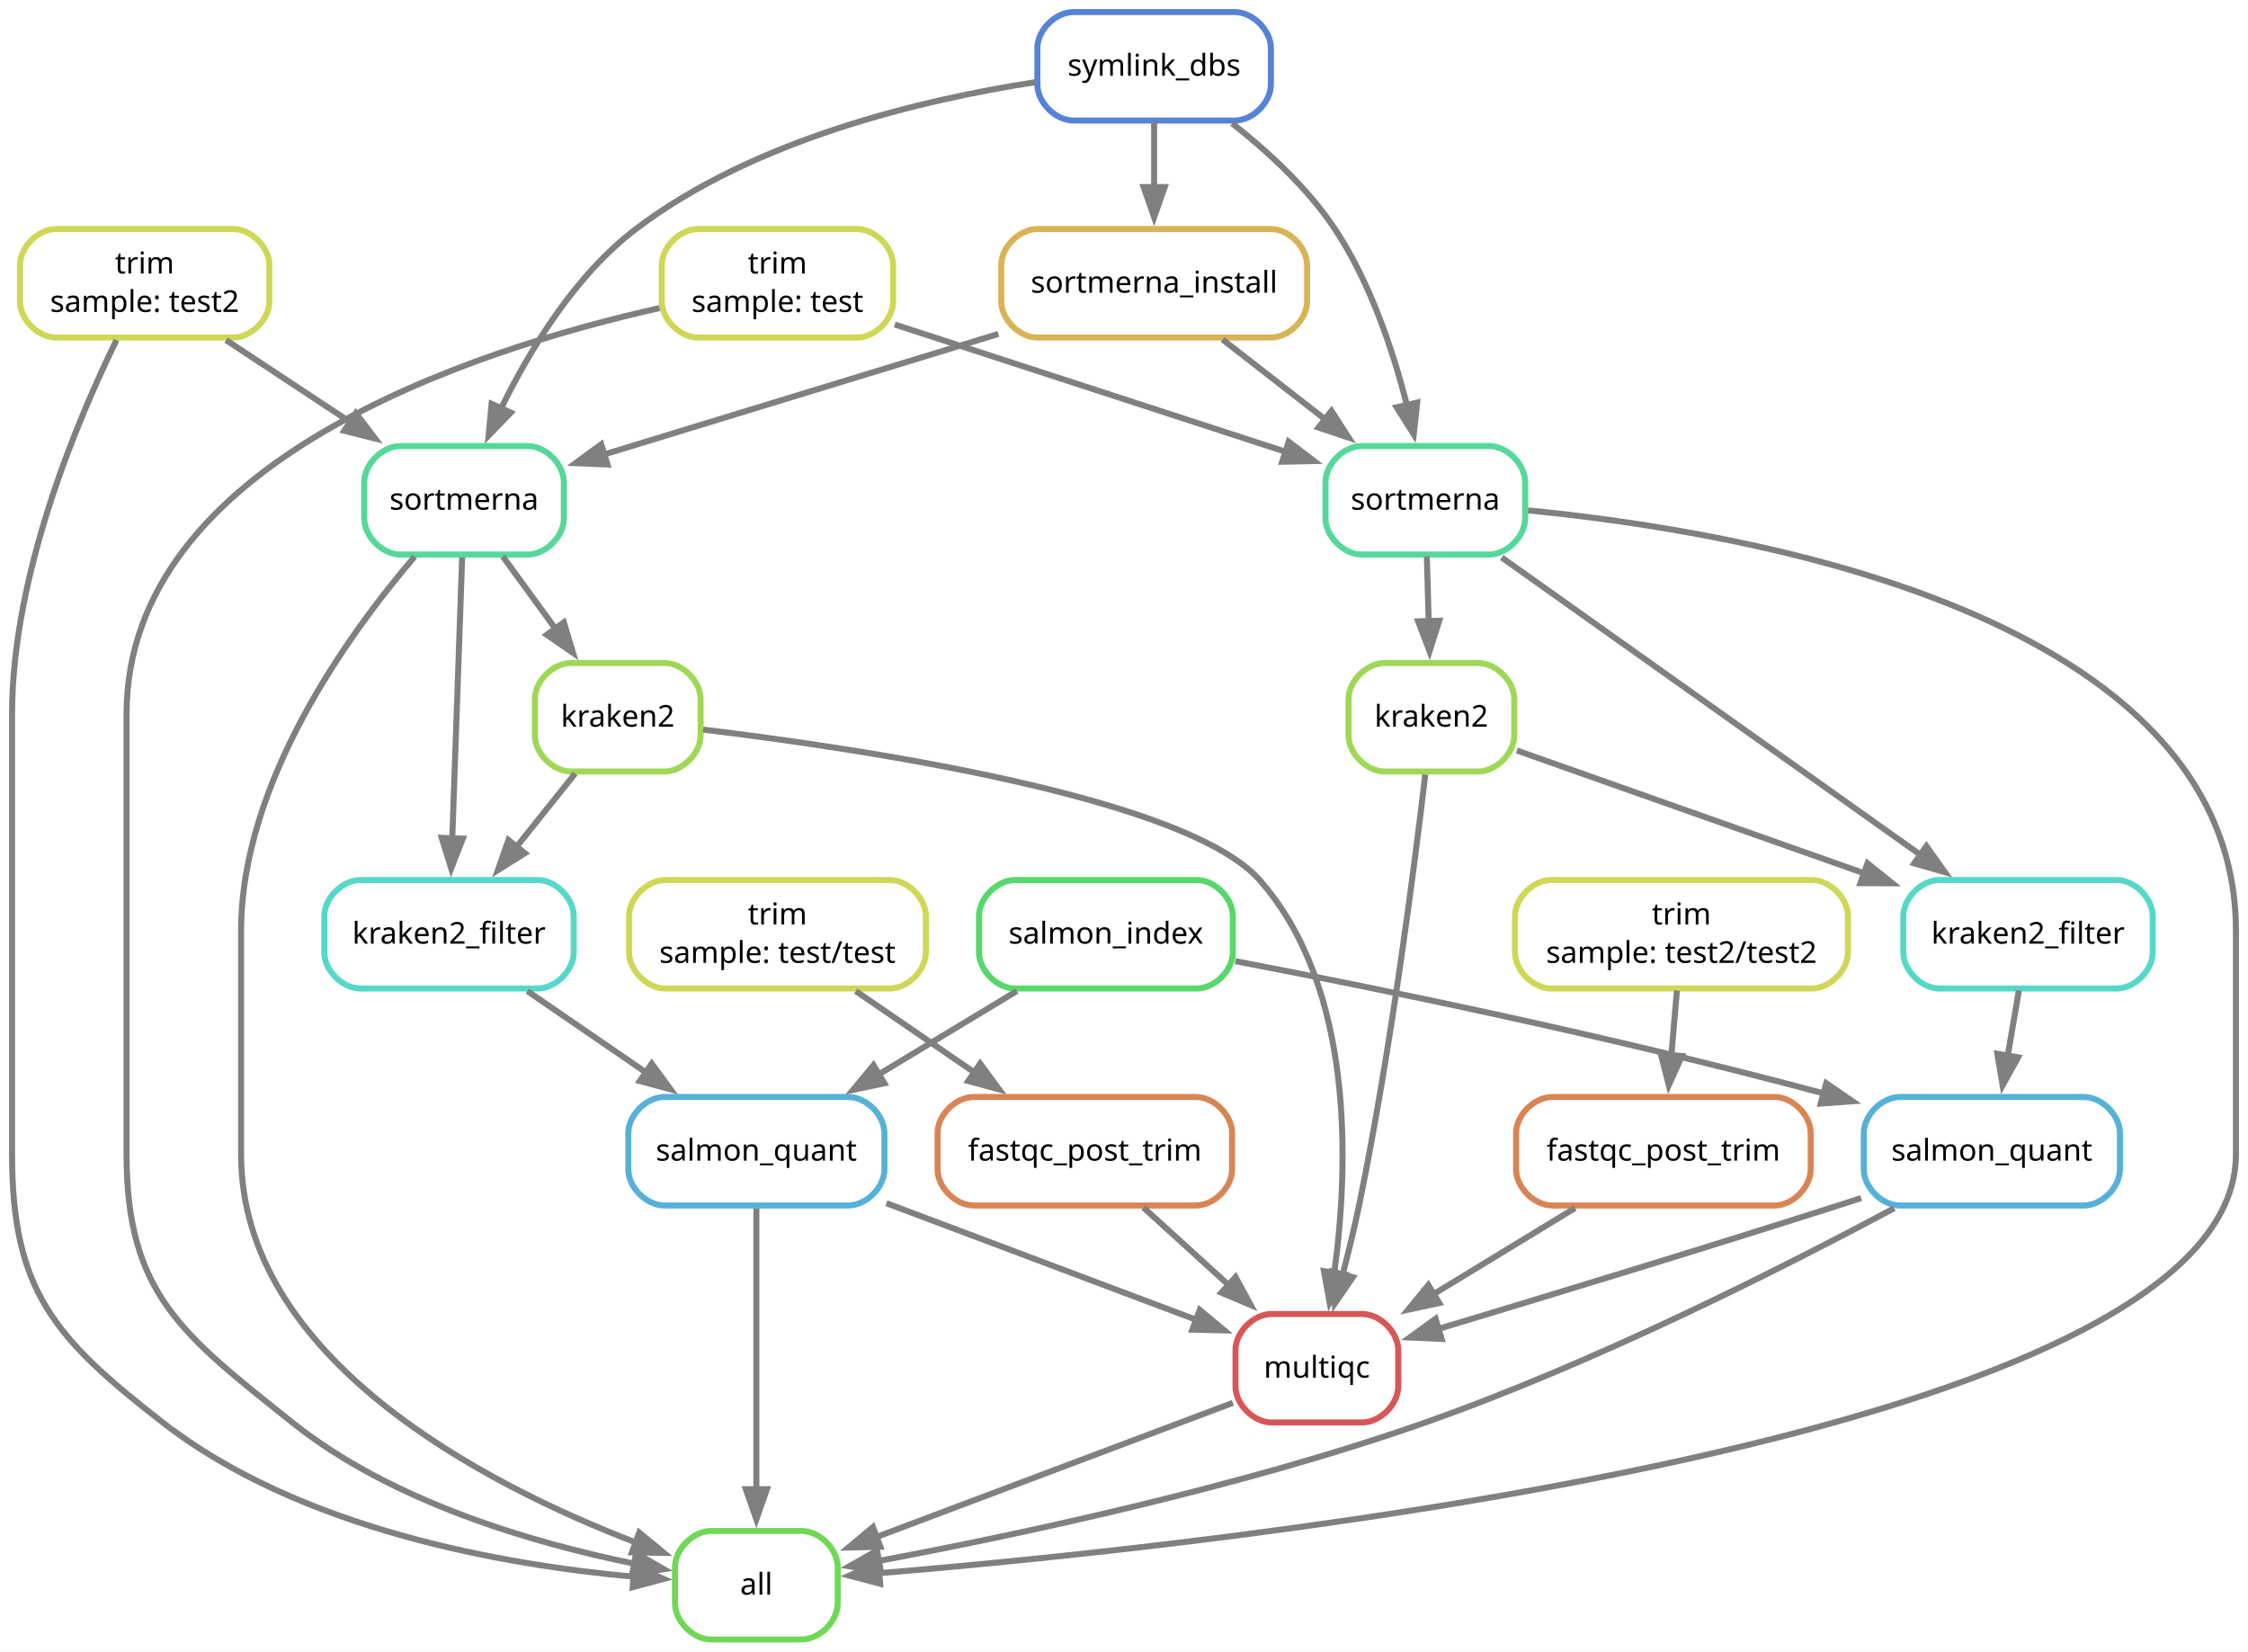
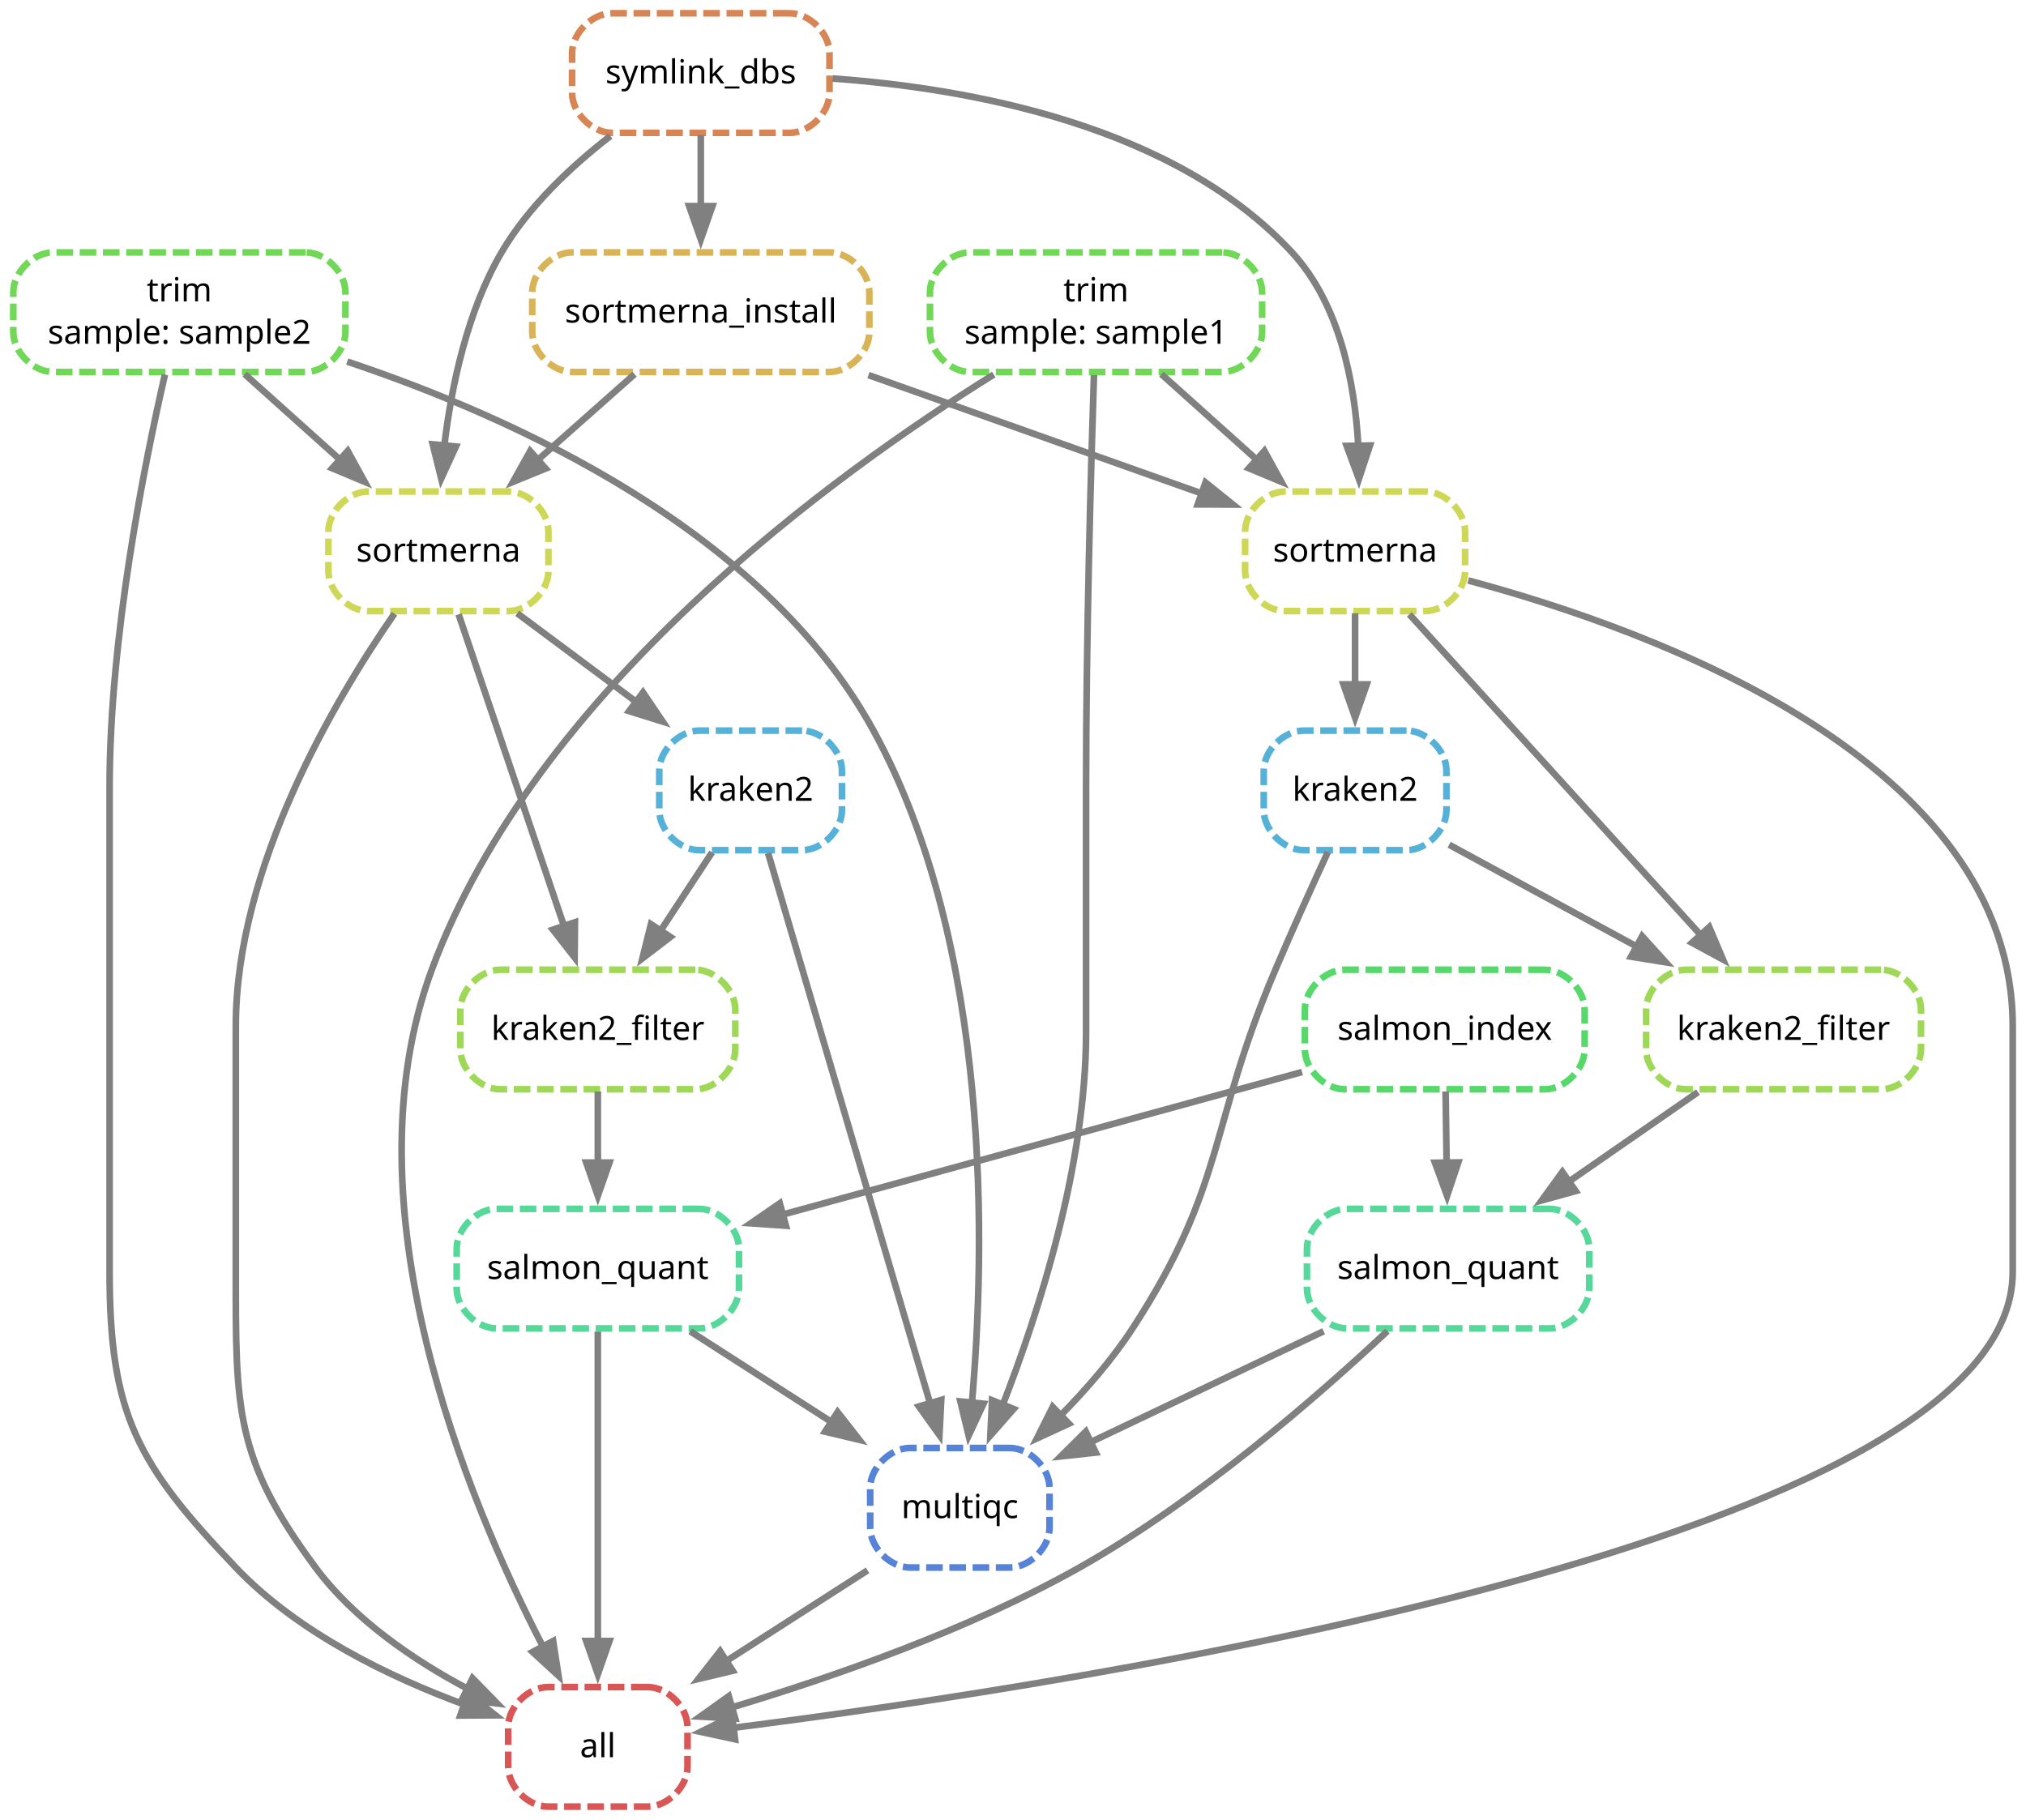
- <svg xmlns="http://www.w3.org/2000/svg" width="746pt" height="548pt" viewBox="0.00 0.00 746.00 548.00">
+ <svg xmlns="http://www.w3.org/2000/svg" width="610pt" height="548pt" viewBox="0.00 0.00 610.00 548.00">
  <g id="graph0" class="graph" transform="scale(1 1) rotate(0) translate(4 544)">
-     <polygon fill="white" stroke="none" points="-4,4 -4,-544 742,-544 742,4 -4,4" />
+     <polygon fill="white" stroke="none" points="-4,4 -4,-544 606,-544 606,4 -4,4" />
    <g id="node1" class="node">
-       <path fill="none" stroke="#70d856" stroke-width="2" d="M262,-36C262,-36 232,-36 232,-36 226,-36 220,-30 220,-24 220,-24 220,-12 220,-12 220,-6 226,0 232,0 232,0 262,0 262,0 268,0 274,-6 274,-12 274,-12 274,-24 274,-24 274,-30 268,-36 262,-36" />
-       <text text-anchor="middle" x="247" y="-14.88" font-family="sans" font-size="10.00">all</text>
+       <path fill="none" stroke="#d85656" stroke-width="2" stroke-dasharray="5,2" d="M191,-36C191,-36 161,-36 161,-36 155,-36 149,-30 149,-24 149,-24 149,-12 149,-12 149,-6 155,0 161,0 161,0 191,0 191,0 197,0 203,-6 203,-12 203,-12 203,-24 203,-24 203,-30 197,-36 191,-36" />
+       <text text-anchor="middle" x="176" y="-14.88" font-family="sans" font-size="10.00">all</text>
    </g>
    <g id="node2" class="node">
-       <path fill="none" stroke="#ced856" stroke-width="2" d="M73.38,-468C73.38,-468 14.62,-468 14.62,-468 8.62,-468 2.62,-462 2.62,-456 2.62,-456 2.62,-444 2.62,-444 2.62,-438 8.62,-432 14.63,-432 14.63,-432 73.38,-432 73.38,-432 79.38,-432 85.38,-438 85.38,-444 85.38,-444 85.38,-456 85.38,-456 85.38,-462 79.38,-468 73.38,-468" />
-       <text text-anchor="middle" x="44" y="-453.25" font-family="sans" font-size="10.00">trim</text>
-       <text text-anchor="middle" x="44" y="-440.5" font-family="sans" font-size="10.00">sample: test2</text>
+       <path fill="none" stroke="#70d856" stroke-width="2" stroke-dasharray="5,2" d="M364,-468C364,-468 288,-468 288,-468 282,-468 276,-462 276,-456 276,-456 276,-444 276,-444 276,-438 282,-432 288,-432 288,-432 364,-432 364,-432 370,-432 376,-438 376,-444 376,-444 376,-456 376,-456 376,-462 370,-468 364,-468" />
+       <text text-anchor="middle" x="326" y="-453.25" font-family="sans" font-size="10.00">trim</text>
+       <text text-anchor="middle" x="326" y="-440.5" font-family="sans" font-size="10.00">sample: sample1</text>
    </g>
    <g id="edge1" class="edge">
-       <path fill="none" stroke="grey" stroke-width="2" d="M34.67,-431.17C21.75,-404.79 0,-353.46 0,-307 0,-307 0,-307 0,-161 0,-115.63 14.18,-99.85 50,-72 95.77,-36.42 163.54,-24.67 206.47,-20.82" />
-       <polygon fill="grey" stroke="grey" stroke-width="2" points="206.49,-24.33 216.19,-20.08 205.96,-17.35 206.49,-24.33" />
+       <path fill="none" stroke="grey" stroke-width="2" d="M295.21,-431.22C247.31,-401.43 157.2,-336.34 126,-252 99.82,-181.24 136.31,-93.06 159.47,-48.19" />
+       <polygon fill="grey" stroke="grey" stroke-width="2" points="162.54,-49.87 164.16,-39.4 156.36,-46.57 162.54,-49.87" />
    </g>
    <g id="node4" class="node">
-       <path fill="none" stroke="#56d89a" stroke-width="2" d="M171.12,-396C171.12,-396 128.88,-396 128.88,-396 122.88,-396 116.88,-390 116.88,-384 116.88,-384 116.88,-372 116.88,-372 116.88,-366 122.88,-360 128.88,-360 128.88,-360 171.12,-360 171.12,-360 177.12,-360 183.12,-366 183.12,-372 183.12,-372 183.12,-384 183.12,-384 183.12,-390 177.12,-396 171.12,-396" />
-       <text text-anchor="middle" x="150" y="-374.88" font-family="sans" font-size="10.00">sortmerna</text>
+       <path fill="none" stroke="#ced856" stroke-width="2" stroke-dasharray="5,2" d="M425.12,-396C425.12,-396 382.88,-396 382.88,-396 376.88,-396 370.88,-390 370.88,-384 370.88,-384 370.88,-372 370.88,-372 370.88,-366 376.88,-360 382.88,-360 382.88,-360 425.12,-360 425.12,-360 431.12,-360 437.12,-366 437.12,-372 437.12,-372 437.12,-384 437.12,-384 437.12,-390 431.12,-396 425.12,-396" />
+       <text text-anchor="middle" x="404" y="-374.88" font-family="sans" font-size="10.00">sortmerna</text>
    </g>
    <g id="edge8" class="edge">
-       <path fill="none" stroke="grey" stroke-width="2" d="M71.02,-431.15C83.61,-422.84 98.79,-412.82 112.46,-403.79" />
-       <polygon fill="grey" stroke="grey" stroke-width="2" points="114.08,-406.91 120.5,-398.48 110.23,-401.07 114.08,-406.91" />
+       <path fill="none" stroke="grey" stroke-width="2" d="M345.68,-431.34C354.39,-423.52 364.82,-414.16 374.43,-405.53" />
+       <polygon fill="grey" stroke="grey" stroke-width="2" points="376.69,-408.21 381.8,-398.92 372.02,-403 376.69,-408.21" />
+     </g>
+     <g id="node8" class="node">
+       <path fill="none" stroke="#5682d8" stroke-width="2" stroke-dasharray="5,2" d="M300,-108C300,-108 270,-108 270,-108 264,-108 258,-102 258,-96 258,-96 258,-84 258,-84 258,-78 264,-72 270,-72 270,-72 300,-72 300,-72 306,-72 312,-78 312,-84 312,-84 312,-96 312,-96 312,-102 306,-108 300,-108" />
+       <text text-anchor="middle" x="285" y="-86.88" font-family="sans" font-size="10.00">multiqc</text>
+     </g>
+     <g id="edge17" class="edge">
+       <path fill="none" stroke="grey" stroke-width="2" d="M325.38,-431.07C324.5,-404.14 323,-351.63 323,-307 323,-307 323,-307 323,-233 323,-193.16 308.87,-149.11 297.85,-120.8" />
+       <polygon fill="grey" stroke="grey" stroke-width="2" points="301.19,-119.73 294.19,-111.77 294.7,-122.36 301.19,-119.73" />
    </g>
    <g id="node3" class="node">
-       <path fill="none" stroke="#ced856" stroke-width="2" d="M280.38,-468C280.38,-468 227.62,-468 227.62,-468 221.62,-468 215.62,-462 215.62,-456 215.62,-456 215.62,-444 215.62,-444 215.62,-438 221.62,-432 227.62,-432 227.62,-432 280.38,-432 280.38,-432 286.38,-432 292.38,-438 292.38,-444 292.38,-444 292.38,-456 292.38,-456 292.38,-462 286.38,-468 280.38,-468" />
-       <text text-anchor="middle" x="254" y="-453.25" font-family="sans" font-size="10.00">trim</text>
-       <text text-anchor="middle" x="254" y="-440.5" font-family="sans" font-size="10.00">sample: test</text>
+       <path fill="none" stroke="#70d856" stroke-width="2" stroke-dasharray="5,2" d="M88,-468C88,-468 12,-468 12,-468 6,-468 0,-462 0,-456 0,-456 0,-444 0,-444 0,-438 6,-432 12,-432 12,-432 88,-432 88,-432 94,-432 100,-438 100,-444 100,-444 100,-456 100,-456 100,-462 94,-468 88,-468" />
+       <text text-anchor="middle" x="50" y="-453.25" font-family="sans" font-size="10.00">trim</text>
+       <text text-anchor="middle" x="50" y="-440.5" font-family="sans" font-size="10.00">sample: sample2</text>
    </g>
    <g id="edge2" class="edge">
-       <path fill="none" stroke="grey" stroke-width="2" d="M214.88,-441.79C152.64,-427.81 38,-390.7 38,-307 38,-307 38,-307 38,-161 38,-114.5 56.68,-101.03 93,-72 126.15,-45.5 173.36,-31.86 206.75,-25.1" />
-       <polygon fill="grey" stroke="grey" stroke-width="2" points="207.09,-28.6 216.27,-23.32 205.8,-21.72 207.09,-28.6" />
+       <path fill="none" stroke="grey" stroke-width="2" d="M45.65,-431.19C39.5,-404.41 29,-352.11 29,-307 29,-307 29,-307 29,-161 29,-117.99 37.34,-103.15 67,-72 85.73,-52.33 113.29,-39.02 136.01,-30.66" />
+       <polygon fill="grey" stroke="grey" stroke-width="2" points="136.87,-34.06 145.18,-27.5 134.59,-27.44 136.87,-34.06" />
    </g>
    <g id="node7" class="node">
-       <path fill="none" stroke="#56d89a" stroke-width="2" d="M490.12,-396C490.12,-396 447.88,-396 447.88,-396 441.88,-396 435.88,-390 435.88,-384 435.88,-384 435.88,-372 435.88,-372 435.88,-366 441.88,-360 447.88,-360 447.88,-360 490.12,-360 490.12,-360 496.12,-360 502.12,-366 502.12,-372 502.12,-372 502.12,-384 502.12,-384 502.12,-390 496.12,-396 490.12,-396" />
-       <text text-anchor="middle" x="469" y="-374.88" font-family="sans" font-size="10.00">sortmerna</text>
+       <path fill="none" stroke="#ced856" stroke-width="2" stroke-dasharray="5,2" d="M149.12,-396C149.12,-396 106.88,-396 106.88,-396 100.88,-396 94.88,-390 94.88,-384 94.88,-384 94.88,-372 94.88,-372 94.88,-366 100.88,-360 106.88,-360 106.88,-360 149.12,-360 149.12,-360 155.12,-360 161.12,-366 161.12,-372 161.12,-372 161.12,-384 161.12,-384 161.12,-390 155.12,-396 149.12,-396" />
+       <text text-anchor="middle" x="128" y="-374.88" font-family="sans" font-size="10.00">sortmerna</text>
    </g>
    <g id="edge12" class="edge">
-       <path fill="none" stroke="grey" stroke-width="2" d="M292.93,-436.32C329.44,-424.44 384.04,-406.66 422.74,-394.06" />
-       <polygon fill="grey" stroke="grey" stroke-width="2" points="423.65,-397.44 432.08,-391.02 421.49,-390.79 423.65,-397.44" />
+       <path fill="none" stroke="grey" stroke-width="2" d="M69.68,-431.34C78.39,-423.52 88.82,-414.16 98.43,-405.53" />
+       <polygon fill="grey" stroke="grey" stroke-width="2" points="100.69,-408.21 105.8,-398.92 96.02,-403 100.69,-408.21" />
+     </g>
+     <g id="edge18" class="edge">
+       <path fill="none" stroke="grey" stroke-width="2" d="M100.54,-435.12C151.15,-418.18 226.11,-384.08 259,-324 294.68,-258.82 292.69,-168.12 288.62,-121.44" />
+       <polygon fill="grey" stroke="grey" stroke-width="2" points="292.12,-121.32 287.65,-111.72 285.16,-122.01 292.12,-121.32" />
    </g>
    <g id="edge3" class="edge">
-       <path fill="none" stroke="grey" stroke-width="2" d="M133.58,-359.27C111.78,-333.8 76,-284.48 76,-235 76,-235 76,-235 76,-161 76,-93.23 156.47,-51.62 207.01,-32.16" />
-       <polygon fill="grey" stroke="grey" stroke-width="2" points="208.13,-35.48 216.3,-28.74 205.71,-28.91 208.13,-35.48" />
+       <path fill="none" stroke="grey" stroke-width="2" d="M438.04,-369.22C494.65,-354.04 602,-314.74 602,-235 602,-235 602,-235 602,-161 602,-80.26 323.09,-37.21 216.63,-23.72" />
+       <polygon fill="grey" stroke="grey" stroke-width="2" points="217.31,-20.28 206.96,-22.52 216.45,-27.22 217.31,-20.28" />
    </g>
    <g id="node9" class="node">
-       <path fill="none" stroke="#9fd856" stroke-width="2" d="M216.5,-324C216.5,-324 185.5,-324 185.5,-324 179.5,-324 173.5,-318 173.5,-312 173.5,-312 173.5,-300 173.5,-300 173.5,-294 179.5,-288 185.5,-288 185.5,-288 216.5,-288 216.5,-288 222.5,-288 228.5,-294 228.5,-300 228.5,-300 228.5,-312 228.5,-312 228.5,-318 222.5,-324 216.5,-324" />
-       <text text-anchor="middle" x="201" y="-302.88" font-family="sans" font-size="10.00">kraken2</text>
+       <path fill="none" stroke="#56b1d8" stroke-width="2" stroke-dasharray="5,2" d="M419.5,-324C419.5,-324 388.5,-324 388.5,-324 382.5,-324 376.5,-318 376.5,-312 376.5,-312 376.5,-300 376.5,-300 376.5,-294 382.5,-288 388.5,-288 388.5,-288 419.5,-288 419.5,-288 425.5,-288 431.5,-294 431.5,-300 431.5,-300 431.5,-312 431.5,-312 431.5,-318 425.5,-324 419.5,-324" />
+       <text text-anchor="middle" x="404" y="-302.88" font-family="sans" font-size="10.00">kraken2</text>
    </g>
    <g id="edge21" class="edge">
-       <path fill="none" stroke="grey" stroke-width="2" d="M162.87,-359.34C168.2,-352.01 174.53,-343.34 180.47,-335.18" />
-       <polygon fill="grey" stroke="grey" stroke-width="2" points="183.11,-337.49 186.17,-327.35 177.46,-333.37 183.11,-337.49" />
+       <path fill="none" stroke="grey" stroke-width="2" d="M404,-359.34C404,-352.75 404,-345.08 404,-337.67" />
+       <polygon fill="grey" stroke="grey" stroke-width="2" points="407.5,-337.93 404,-327.93 400.5,-337.93 407.5,-337.93" />
    </g>
-     <g id="node16" class="node">
-       <path fill="none" stroke="#56d8c9" stroke-width="2" d="M174.38,-252C174.38,-252 115.62,-252 115.62,-252 109.62,-252 103.62,-246 103.62,-240 103.62,-240 103.62,-228 103.62,-228 103.62,-222 109.62,-216 115.62,-216 115.62,-216 174.38,-216 174.38,-216 180.38,-216 186.38,-222 186.38,-228 186.38,-228 186.38,-240 186.38,-240 186.38,-246 180.38,-252 174.38,-252" />
-       <text text-anchor="middle" x="145" y="-230.88" font-family="sans" font-size="10.00">kraken2_filter</text>
+     <g id="node12" class="node">
+       <path fill="none" stroke="#9fd856" stroke-width="2" stroke-dasharray="5,2" d="M562.38,-252C562.38,-252 503.62,-252 503.62,-252 497.62,-252 491.62,-246 491.62,-240 491.62,-240 491.62,-228 491.62,-228 491.62,-222 497.62,-216 503.62,-216 503.62,-216 562.38,-216 562.38,-216 568.38,-216 574.38,-222 574.38,-228 574.38,-228 574.38,-240 574.38,-240 574.38,-246 568.38,-252 562.38,-252" />
+       <text text-anchor="middle" x="533" y="-230.88" font-family="sans" font-size="10.00">kraken2_filter</text>
+     </g>
+     <g id="edge25" class="edge">
+       <path fill="none" stroke="grey" stroke-width="2" d="M420.34,-359.02C442.53,-334.58 482.41,-290.69 508.28,-262.21" />
+       <polygon fill="grey" stroke="grey" stroke-width="2" points="510.63,-264.83 514.76,-255.08 505.44,-260.13 510.63,-264.83" />
+     </g>
+     <g id="node5" class="node">
+       <path fill="none" stroke="#d88556" stroke-width="2" stroke-dasharray="5,2" d="M233.75,-540C233.75,-540 180.25,-540 180.25,-540 174.25,-540 168.25,-534 168.25,-528 168.25,-528 168.25,-516 168.25,-516 168.25,-510 174.25,-504 180.25,-504 180.25,-504 233.75,-504 233.75,-504 239.75,-504 245.75,-510 245.75,-516 245.75,-516 245.75,-528 245.75,-528 245.75,-534 239.75,-540 233.75,-540" />
+       <text text-anchor="middle" x="207" y="-518.88" font-family="sans" font-size="10.00">symlink_dbs</text>
+     </g>
+     <g id="edge9" class="edge">
+       <path fill="none" stroke="grey" stroke-width="2" d="M246.66,-520.36C287.31,-517.47 349.44,-506.48 385,-468 399.41,-452.41 403.93,-428.66 404.97,-409.62" />
+       <polygon fill="grey" stroke="grey" stroke-width="2" points="408.46,-409.85 405.14,-399.79 401.46,-409.73 408.46,-409.85" />
+     </g>
+     <g id="node6" class="node">
+       <path fill="none" stroke="#d8b456" stroke-width="2" stroke-dasharray="5,2" d="M245.75,-468C245.75,-468 168.25,-468 168.25,-468 162.25,-468 156.25,-462 156.25,-456 156.25,-456 156.25,-444 156.25,-444 156.25,-438 162.25,-432 168.25,-432 168.25,-432 245.75,-432 245.75,-432 251.75,-432 257.75,-438 257.75,-444 257.75,-444 257.75,-456 257.75,-456 257.75,-462 251.75,-468 245.75,-468" />
+       <text text-anchor="middle" x="207" y="-446.88" font-family="sans" font-size="10.00">sortmerna_install</text>
+     </g>
+     <g id="edge11" class="edge">
+       <path fill="none" stroke="grey" stroke-width="2" d="M207,-503.34C207,-496.75 207,-489.08 207,-481.67" />
+       <polygon fill="grey" stroke="grey" stroke-width="2" points="210.5,-481.93 207,-471.93 203.5,-481.93 210.5,-481.93" />
+     </g>
+     <g id="edge13" class="edge">
+       <path fill="none" stroke="grey" stroke-width="2" d="M179.78,-503.04C167.99,-493.9 155.06,-481.8 147,-468 136.65,-450.28 131.91,-427.63 129.75,-409.61" />
+       <polygon fill="grey" stroke="grey" stroke-width="2" points="133.26,-409.54 128.84,-399.91 126.29,-410.2 133.26,-409.54" />
+     </g>
+     <g id="edge10" class="edge">
+       <path fill="none" stroke="grey" stroke-width="2" d="M257.48,-431.06C288.54,-420.03 328.03,-405.99 358.19,-395.28" />
+       <polygon fill="grey" stroke="grey" stroke-width="2" points="358.97,-398.71 367.23,-392.07 356.63,-392.12 358.97,-398.71" />
+     </g>
+     <g id="edge14" class="edge">
+       <path fill="none" stroke="grey" stroke-width="2" d="M187.06,-431.34C178.24,-423.52 167.68,-414.16 157.95,-405.53" />
+       <polygon fill="grey" stroke="grey" stroke-width="2" points="160.27,-402.92 150.47,-398.91 155.63,-408.16 160.27,-402.92" />
+     </g>
+     <g id="edge4" class="edge">
+       <path fill="none" stroke="grey" stroke-width="2" d="M114.76,-359.22C96.82,-333.32 67,-283.03 67,-235 67,-235 67,-235 67,-161 67,-120.03 66.59,-104.9 91,-72 102.67,-56.27 120.53,-44.12 136.87,-35.44" />
+       <polygon fill="grey" stroke="grey" stroke-width="2" points="138.27,-38.66 145.68,-31.08 135.17,-32.38 138.27,-38.66" />
+     </g>
+     <g id="node10" class="node">
+       <path fill="none" stroke="#56b1d8" stroke-width="2" stroke-dasharray="5,2" d="M237.5,-324C237.5,-324 206.5,-324 206.5,-324 200.5,-324 194.5,-318 194.5,-312 194.5,-312 194.5,-300 194.5,-300 194.5,-294 200.5,-288 206.5,-288 206.5,-288 237.5,-288 237.5,-288 243.5,-288 249.5,-294 249.5,-300 249.5,-300 249.5,-312 249.5,-312 249.5,-318 243.5,-324 237.5,-324" />
+       <text text-anchor="middle" x="222" y="-302.88" font-family="sans" font-size="10.00">kraken2</text>
+     </g>
+     <g id="edge22" class="edge">
+       <path fill="none" stroke="grey" stroke-width="2" d="M151.72,-359.34C162.66,-351.19 175.84,-341.37 187.83,-332.45" />
+       <polygon fill="grey" stroke="grey" stroke-width="2" points="189.6,-335.49 195.53,-326.71 185.42,-329.88 189.6,-335.49" />
+     </g>
+     <g id="node15" class="node">
+       <path fill="none" stroke="#9fd856" stroke-width="2" stroke-dasharray="5,2" d="M205.38,-252C205.38,-252 146.62,-252 146.62,-252 140.62,-252 134.62,-246 134.62,-240 134.62,-240 134.62,-228 134.62,-228 134.62,-222 140.62,-216 146.62,-216 146.62,-216 205.38,-216 205.38,-216 211.38,-216 217.38,-222 217.38,-228 217.38,-228 217.38,-240 217.38,-240 217.38,-246 211.38,-252 205.38,-252" />
+       <text text-anchor="middle" x="176" y="-230.88" font-family="sans" font-size="10.00">kraken2_filter</text>
+     </g>
+     <g id="edge29" class="edge">
+       <path fill="none" stroke="grey" stroke-width="2" d="M134.08,-359.02C142.09,-335.33 156.28,-293.35 165.91,-264.86" />
+       <polygon fill="grey" stroke="grey" stroke-width="2" points="169.11,-266.3 169,-255.71 162.48,-264.06 169.11,-266.3" />
+     </g>
+     <g id="edge5" class="edge">
+       <path fill="none" stroke="grey" stroke-width="2" d="M257.21,-71.15C244.27,-62.84 228.66,-52.82 214.6,-43.79" />
+       <polygon fill="grey" stroke="grey" stroke-width="2" points="216.59,-40.91 206.28,-38.45 212.81,-46.8 216.59,-40.91" />
+     </g>
+     <g id="edge15" class="edge">
+       <path fill="none" stroke="grey" stroke-width="2" d="M395.79,-287.42C391.06,-277.15 385.06,-263.9 380,-252 359.78,-204.46 365.2,-187.29 337,-144 330.95,-134.71 323.09,-125.68 315.33,-117.78" />
+       <polygon fill="grey" stroke="grey" stroke-width="2" points="317.82,-115.32 308.2,-110.88 312.95,-120.35 317.82,-115.32" />
+     </g>
+     <g id="edge26" class="edge">
+       <path fill="none" stroke="grey" stroke-width="2" d="M432.31,-289.64C448.89,-280.64 470.19,-269.08 488.93,-258.91" />
+       <polygon fill="grey" stroke="grey" stroke-width="2" points="490.42,-262.09 497.54,-254.24 487.08,-255.93 490.42,-262.09" />
+     </g>
+     <g id="edge16" class="edge">
+       <path fill="none" stroke="grey" stroke-width="2" d="M227.26,-287.12C238.03,-250.54 262.69,-166.77 276.04,-121.45" />
+       <polygon fill="grey" stroke="grey" stroke-width="2" points="279.39,-122.46 278.85,-111.88 272.67,-120.49 279.39,-122.46" />
+     </g>
+     <g id="edge30" class="edge">
+       <path fill="none" stroke="grey" stroke-width="2" d="M210.39,-287.34C205.69,-280.18 200.13,-271.73 194.88,-263.73" />
+       <polygon fill="grey" stroke="grey" stroke-width="2" points="197.84,-261.87 189.43,-255.43 191.99,-265.71 197.84,-261.87" />
+     </g>
+     <g id="node11" class="node">
+       <path fill="none" stroke="#56d89a" stroke-width="2" stroke-dasharray="5,2" d="M462.5,-180C462.5,-180 401.5,-180 401.5,-180 395.5,-180 389.5,-174 389.5,-168 389.5,-168 389.5,-156 389.5,-156 389.5,-150 395.5,-144 401.5,-144 401.5,-144 462.5,-144 462.5,-144 468.5,-144 474.5,-150 474.5,-156 474.5,-156 474.5,-168 474.5,-168 474.5,-174 468.5,-180 462.5,-180" />
+       <text text-anchor="middle" x="432" y="-158.88" font-family="sans" font-size="10.00">salmon_quant</text>
+     </g>
+     <g id="edge6" class="edge">
+       <path fill="none" stroke="grey" stroke-width="2" d="M413.73,-143.2C392.79,-123.57 356.72,-92.13 321,-72 287.64,-53.2 246.36,-38.88 216.38,-29.89" />
+       <polygon fill="grey" stroke="grey" stroke-width="2" points="217.37,-26.53 206.79,-27.1 215.41,-33.25 217.37,-26.53" />
+     </g>
+     <g id="edge19" class="edge">
+       <path fill="none" stroke="grey" stroke-width="2" d="M394.53,-143.15C372.99,-132.9 345.98,-120.04 324.17,-109.65" />
+       <polygon fill="grey" stroke="grey" stroke-width="2" points="325.92,-106.61 315.39,-105.47 322.91,-112.93 325.92,-106.61" />
+     </g>
+     <g id="edge23" class="edge">
+       <path fill="none" stroke="grey" stroke-width="2" d="M507.25,-215.15C495.38,-206.93 481.08,-197.02 468.16,-188.06" />
+       <polygon fill="grey" stroke="grey" stroke-width="2" points="470.4,-185.36 460.19,-182.54 466.41,-191.11 470.4,-185.36" />
+     </g>
+     <g id="node13" class="node">
+       <path fill="none" stroke="#56d86b" stroke-width="2" stroke-dasharray="5,2" d="M461.12,-252C461.12,-252 400.88,-252 400.88,-252 394.88,-252 388.88,-246 388.88,-240 388.88,-240 388.88,-228 388.88,-228 388.88,-222 394.88,-216 400.88,-216 400.88,-216 461.12,-216 461.12,-216 467.12,-216 473.12,-222 473.12,-228 473.12,-228 473.12,-240 473.12,-240 473.12,-246 467.12,-252 461.12,-252" />
+       <text text-anchor="middle" x="431" y="-230.88" font-family="sans" font-size="10.00">salmon_index</text>
+     </g>
+     <g id="edge24" class="edge">
+       <path fill="none" stroke="grey" stroke-width="2" d="M431.25,-215.34C431.35,-208.75 431.46,-201.08 431.56,-193.67" />
+       <polygon fill="grey" stroke="grey" stroke-width="2" points="435.06,-193.98 431.7,-183.93 428.06,-193.88 435.06,-193.98" />
+     </g>
+     <g id="node14" class="node">
+       <path fill="none" stroke="#56d89a" stroke-width="2" stroke-dasharray="5,2" d="M206.5,-180C206.5,-180 145.5,-180 145.5,-180 139.5,-180 133.5,-174 133.5,-168 133.5,-168 133.5,-156 133.5,-156 133.5,-150 139.5,-144 145.5,-144 145.5,-144 206.5,-144 206.5,-144 212.5,-144 218.5,-150 218.5,-156 218.5,-156 218.5,-168 218.5,-168 218.5,-174 212.5,-180 206.5,-180" />
+       <text text-anchor="middle" x="176" y="-158.88" font-family="sans" font-size="10.00">salmon_quant</text>
+     </g>
+     <g id="edge28" class="edge">
+       <path fill="none" stroke="grey" stroke-width="2" d="M388.03,-221.2C344.99,-209.39 278.57,-191.16 231.56,-178.25" />
+       <polygon fill="grey" stroke="grey" stroke-width="2" points="232.63,-174.92 222.06,-175.65 230.78,-181.67 232.63,-174.92" />
+     </g>
+     <g id="edge7" class="edge">
+       <path fill="none" stroke="grey" stroke-width="2" d="M176,-143.02C176,-119.54 176,-78.11 176,-49.64" />
+       <polygon fill="grey" stroke="grey" stroke-width="2" points="179.5,-49.87 176,-39.87 172.5,-49.87 179.5,-49.87" />
+     </g>
+     <g id="edge20" class="edge">
+       <path fill="none" stroke="grey" stroke-width="2" d="M203.79,-143.15C216.73,-134.84 232.34,-124.82 246.4,-115.79" />
+       <polygon fill="grey" stroke="grey" stroke-width="2" points="248.19,-118.8 254.72,-110.45 244.41,-112.91 248.19,-118.8" />
    </g>
    <g id="edge27" class="edge">
-       <path fill="none" stroke="grey" stroke-width="2" d="M149.37,-359.02C148.54,-335.54 147.08,-294.11 146.08,-265.64" />
-       <polygon fill="grey" stroke="grey" stroke-width="2" points="149.58,-265.73 145.73,-255.86 142.59,-265.98 149.58,-265.73" />
-     </g>
-     <g id="node5" class="node">
-       <path fill="none" stroke="#5682d8" stroke-width="2" d="M405.75,-540C405.75,-540 352.25,-540 352.25,-540 346.25,-540 340.25,-534 340.25,-528 340.25,-528 340.25,-516 340.25,-516 340.25,-510 346.25,-504 352.25,-504 352.25,-504 405.75,-504 405.75,-504 411.75,-504 417.75,-510 417.75,-516 417.75,-516 417.75,-528 417.75,-528 417.75,-534 411.75,-540 405.75,-540" />
-       <text text-anchor="middle" x="379" y="-518.88" font-family="sans" font-size="10.00">symlink_dbs</text>
-     </g>
-     <g id="edge9" class="edge">
-       <path fill="none" stroke="grey" stroke-width="2" d="M339.6,-516.73C302.25,-510.98 246.18,-497.78 207,-468 186.77,-452.62 171.75,-427.84 162.22,-408.33" />
-       <polygon fill="grey" stroke="grey" stroke-width="2" points="165.5,-407.08 158.14,-399.46 159.14,-410 165.5,-407.08" />
-     </g>
-     <g id="node6" class="node">
-       <path fill="none" stroke="#d8b456" stroke-width="2" d="M417.75,-468C417.75,-468 340.25,-468 340.25,-468 334.25,-468 328.25,-462 328.25,-456 328.25,-456 328.25,-444 328.25,-444 328.25,-438 334.25,-432 340.25,-432 340.25,-432 417.75,-432 417.75,-432 423.75,-432 429.75,-438 429.75,-444 429.75,-444 429.75,-456 429.75,-456 429.75,-462 423.75,-468 417.75,-468" />
-       <text text-anchor="middle" x="379" y="-446.88" font-family="sans" font-size="10.00">sortmerna_install</text>
-     </g>
-     <g id="edge11" class="edge">
-       <path fill="none" stroke="grey" stroke-width="2" d="M379,-503.34C379,-496.75 379,-489.08 379,-481.67" />
-       <polygon fill="grey" stroke="grey" stroke-width="2" points="382.5,-481.93 379,-471.93 375.5,-481.93 382.5,-481.93" />
-     </g>
-     <g id="edge13" class="edge">
-       <path fill="none" stroke="grey" stroke-width="2" d="M404.9,-503.07C416.7,-493.78 430,-481.55 439,-468 450.77,-450.27 458.34,-427.48 462.93,-409.4" />
-       <polygon fill="grey" stroke="grey" stroke-width="2" points="466.29,-410.42 465.14,-399.89 459.47,-408.84 466.29,-410.42" />
-     </g>
-     <g id="edge10" class="edge">
-       <path fill="none" stroke="grey" stroke-width="2" d="M327.32,-433.2C287.97,-421.18 234.29,-404.77 196.33,-393.16" />
-       <polygon fill="grey" stroke="grey" stroke-width="2" points="197.58,-389.88 186.99,-390.31 195.53,-396.58 197.58,-389.88" />
-     </g>
-     <g id="edge14" class="edge">
-       <path fill="none" stroke="grey" stroke-width="2" d="M401.71,-431.34C412.08,-423.27 424.55,-413.57 435.93,-404.72" />
-       <polygon fill="grey" stroke="grey" stroke-width="2" points="437.85,-407.66 443.59,-398.76 433.55,-402.14 437.85,-407.66" />
-     </g>
-     <g id="edge4" class="edge">
-       <path fill="none" stroke="grey" stroke-width="2" d="M503.07,-374.65C575.45,-367.6 738,-340.09 738,-235 738,-235 738,-235 738,-161 738,-67.53 405.52,-31.74 287.75,-21.99" />
-       <polygon fill="grey" stroke="grey" stroke-width="2" points="288.07,-18.5 277.82,-21.19 287.51,-25.48 288.07,-18.5" />
-     </g>
-     <g id="node10" class="node">
-       <path fill="none" stroke="#9fd856" stroke-width="2" d="M486.5,-324C486.5,-324 455.5,-324 455.5,-324 449.5,-324 443.5,-318 443.5,-312 443.5,-312 443.5,-300 443.5,-300 443.5,-294 449.5,-288 455.5,-288 455.5,-288 486.5,-288 486.5,-288 492.5,-288 498.5,-294 498.5,-300 498.5,-300 498.5,-312 498.5,-312 498.5,-318 492.5,-324 486.5,-324" />
-       <text text-anchor="middle" x="471" y="-302.88" font-family="sans" font-size="10.00">kraken2</text>
-     </g>
-     <g id="edge22" class="edge">
-       <path fill="none" stroke="grey" stroke-width="2" d="M469.5,-359.34C469.69,-352.75 469.91,-345.08 470.12,-337.67" />
-       <polygon fill="grey" stroke="grey" stroke-width="2" points="473.61,-338.02 470.4,-327.93 466.62,-337.82 473.61,-338.02" />
-     </g>
-     <g id="node19" class="node">
-       <path fill="none" stroke="#56d8c9" stroke-width="2" d="M698.38,-252C698.38,-252 639.62,-252 639.62,-252 633.62,-252 627.62,-246 627.62,-240 627.62,-240 627.62,-228 627.62,-228 627.62,-222 633.62,-216 639.62,-216 639.62,-216 698.38,-216 698.38,-216 704.38,-216 710.38,-222 710.38,-228 710.38,-228 710.38,-240 710.38,-240 710.38,-246 704.38,-252 698.38,-252" />
-       <text text-anchor="middle" x="669" y="-230.88" font-family="sans" font-size="10.00">kraken2_filter</text>
-     </g>
-     <g id="edge31" class="edge">
-       <path fill="none" stroke="grey" stroke-width="2" d="M494.33,-359.02C529.49,-334.05 593.28,-288.76 633.27,-260.37" />
-       <polygon fill="grey" stroke="grey" stroke-width="2" points="635.28,-263.23 641.41,-254.59 631.23,-257.53 635.28,-263.23" />
-     </g>
-     <g id="node8" class="node">
-       <path fill="none" stroke="#d85656" stroke-width="2" d="M448,-108C448,-108 418,-108 418,-108 412,-108 406,-102 406,-96 406,-96 406,-84 406,-84 406,-78 412,-72 418,-72 418,-72 448,-72 448,-72 454,-72 460,-78 460,-84 460,-84 460,-96 460,-96 460,-102 454,-108 448,-108" />
-       <text text-anchor="middle" x="433" y="-86.88" font-family="sans" font-size="10.00">multiqc</text>
-     </g>
-     <g id="edge5" class="edge">
-       <path fill="none" stroke="grey" stroke-width="2" d="M405.15,-78.52C373.7,-66.68 322.25,-47.32 286.62,-33.91" />
-       <polygon fill="grey" stroke="grey" stroke-width="2" points="288.16,-30.75 277.57,-30.5 285.69,-37.3 288.16,-30.75" />
-     </g>
-     <g id="edge15" class="edge">
-       <path fill="none" stroke="grey" stroke-width="2" d="M229.34,-301.91C281.53,-295.62 389.75,-279.52 414,-252 445.59,-216.14 443.63,-157.02 438.73,-121.27" />
-       <polygon fill="grey" stroke="grey" stroke-width="2" points="442.26,-121.13 437.24,-111.8 435.34,-122.22 442.26,-121.13" />
-     </g>
-     <g id="edge28" class="edge">
-       <path fill="none" stroke="grey" stroke-width="2" d="M186.87,-287.34C180.95,-279.93 173.91,-271.14 167.32,-262.9" />
-       <polygon fill="grey" stroke="grey" stroke-width="2" points="170.19,-260.89 161.21,-255.27 164.73,-265.26 170.19,-260.89" />
-     </g>
-     <g id="edge16" class="edge">
-       <path fill="none" stroke="grey" stroke-width="2" d="M468.98,-287.02C465.47,-257.15 457.6,-195.48 447,-144 445.44,-136.45 443.47,-128.37 441.5,-120.85" />
-       <polygon fill="grey" stroke="grey" stroke-width="2" points="444.95,-120.2 438.95,-111.47 438.2,-122.04 444.95,-120.2" />
-     </g>
-     <g id="edge32" class="edge">
-       <path fill="none" stroke="grey" stroke-width="2" d="M499.37,-294.97C529.34,-284.37 577.34,-267.4 614.64,-254.22" />
-       <polygon fill="grey" stroke="grey" stroke-width="2" points="615.73,-257.55 623.99,-250.91 613.39,-250.95 615.73,-257.55" />
-     </g>
-     <g id="node11" class="node">
-       <path fill="none" stroke="#d88556" stroke-width="2" d="M584.88,-180C584.88,-180 511.12,-180 511.12,-180 505.12,-180 499.12,-174 499.12,-168 499.12,-168 499.12,-156 499.12,-156 499.12,-150 505.12,-144 511.12,-144 511.12,-144 584.88,-144 584.88,-144 590.88,-144 596.88,-150 596.88,-156 596.88,-156 596.88,-168 596.88,-168 596.88,-174 590.88,-180 584.88,-180" />
-       <text text-anchor="middle" x="548" y="-158.88" font-family="sans" font-size="10.00">fastqc_post_trim</text>
-     </g>
-     <g id="edge17" class="edge">
-       <path fill="none" stroke="grey" stroke-width="2" d="M518.68,-143.15C504.33,-134.42 486.87,-123.79 471.46,-114.41" />
-       <polygon fill="grey" stroke="grey" stroke-width="2" points="473.63,-111.63 463.27,-109.42 469.99,-117.61 473.63,-111.63" />
-     </g>
-     <g id="node12" class="node">
-       <path fill="none" stroke="#ced856" stroke-width="2" d="M597.25,-252C597.25,-252 510.75,-252 510.75,-252 504.75,-252 498.75,-246 498.75,-240 498.75,-240 498.75,-228 498.75,-228 498.75,-222 504.75,-216 510.75,-216 510.75,-216 597.25,-216 597.25,-216 603.25,-216 609.25,-222 609.25,-228 609.25,-228 609.25,-240 609.25,-240 609.25,-246 603.25,-252 597.25,-252" />
-       <text text-anchor="middle" x="554" y="-237.25" font-family="sans" font-size="10.00">trim</text>
-       <text text-anchor="middle" x="554" y="-224.5" font-family="sans" font-size="10.00">sample: test2/test2</text>
-     </g>
-     <g id="edge23" class="edge">
-       <path fill="none" stroke="grey" stroke-width="2" d="M552.49,-215.34C551.92,-208.75 551.26,-201.08 550.63,-193.67" />
-       <polygon fill="grey" stroke="grey" stroke-width="2" points="554.13,-193.58 549.79,-183.92 547.16,-194.18 554.13,-193.58" />
-     </g>
-     <g id="node13" class="node">
-       <path fill="none" stroke="#d88556" stroke-width="2" d="M392.88,-180C392.88,-180 319.12,-180 319.12,-180 313.12,-180 307.12,-174 307.12,-168 307.12,-168 307.12,-156 307.12,-156 307.12,-150 313.12,-144 319.12,-144 319.12,-144 392.88,-144 392.88,-144 398.88,-144 404.88,-150 404.88,-156 404.88,-156 404.88,-168 404.88,-168 404.88,-174 398.88,-180 392.88,-180" />
-       <text text-anchor="middle" x="356" y="-158.88" font-family="sans" font-size="10.00">fastqc_post_trim</text>
-     </g>
-     <g id="edge18" class="edge">
-       <path fill="none" stroke="grey" stroke-width="2" d="M375.43,-143.34C384.03,-135.52 394.32,-126.16 403.81,-117.53" />
-       <polygon fill="grey" stroke="grey" stroke-width="2" points="406.02,-120.25 411.07,-110.94 401.31,-115.07 406.02,-120.25" />
-     </g>
-     <g id="node14" class="node">
-       <path fill="none" stroke="#ced856" stroke-width="2" d="M291.25,-252C291.25,-252 216.75,-252 216.75,-252 210.75,-252 204.75,-246 204.75,-240 204.75,-240 204.75,-228 204.75,-228 204.75,-222 210.75,-216 216.75,-216 216.75,-216 291.25,-216 291.25,-216 297.25,-216 303.25,-222 303.25,-228 303.25,-228 303.25,-240 303.25,-240 303.25,-246 297.25,-252 291.25,-252" />
-       <text text-anchor="middle" x="254" y="-237.25" font-family="sans" font-size="10.00">trim</text>
-       <text text-anchor="middle" x="254" y="-224.5" font-family="sans" font-size="10.00">sample: test/test</text>
-     </g>
-     <g id="edge24" class="edge">
-       <path fill="none" stroke="grey" stroke-width="2" d="M280,-215.15C291.99,-206.93 306.43,-197.02 319.49,-188.06" />
-       <polygon fill="grey" stroke="grey" stroke-width="2" points="321.28,-191.07 327.55,-182.53 317.32,-185.3 321.28,-191.07" />
-     </g>
-     <g id="node15" class="node">
-       <path fill="none" stroke="#56b1d8" stroke-width="2" d="M277.5,-180C277.5,-180 216.5,-180 216.5,-180 210.5,-180 204.5,-174 204.5,-168 204.5,-168 204.5,-156 204.5,-156 204.5,-150 210.5,-144 216.5,-144 216.5,-144 277.5,-144 277.5,-144 283.5,-144 289.5,-150 289.5,-156 289.5,-156 289.5,-168 289.5,-168 289.5,-174 283.5,-180 277.5,-180" />
-       <text text-anchor="middle" x="247" y="-158.88" font-family="sans" font-size="10.00">salmon_quant</text>
-     </g>
-     <g id="edge6" class="edge">
-       <path fill="none" stroke="grey" stroke-width="2" d="M247,-143.02C247,-119.54 247,-78.11 247,-49.64" />
-       <polygon fill="grey" stroke="grey" stroke-width="2" points="250.5,-49.87 247,-39.87 243.5,-49.87 250.5,-49.87" />
-     </g>
-     <g id="edge19" class="edge">
-       <path fill="none" stroke="grey" stroke-width="2" d="M290.14,-144.76C321.27,-133.05 362.97,-117.35 393.28,-105.95" />
-       <polygon fill="grey" stroke="grey" stroke-width="2" points="394.14,-109.36 402.27,-102.56 391.68,-102.81 394.14,-109.36" />
-     </g>
-     <g id="edge25" class="edge">
-       <path fill="none" stroke="grey" stroke-width="2" d="M171,-215.15C182.99,-206.93 197.43,-197.02 210.49,-188.06" />
-       <polygon fill="grey" stroke="grey" stroke-width="2" points="212.28,-191.07 218.55,-182.53 208.32,-185.3 212.28,-191.07" />
-     </g>
-     <g id="node17" class="node">
-       <path fill="none" stroke="#56d86b" stroke-width="2" d="M393.12,-252C393.12,-252 332.88,-252 332.88,-252 326.88,-252 320.88,-246 320.88,-240 320.88,-240 320.88,-228 320.88,-228 320.88,-222 326.88,-216 332.88,-216 332.88,-216 393.12,-216 393.12,-216 399.12,-216 405.12,-222 405.12,-228 405.12,-228 405.12,-240 405.12,-240 405.12,-246 399.12,-252 393.12,-252" />
-       <text text-anchor="middle" x="363" y="-230.88" font-family="sans" font-size="10.00">salmon_index</text>
-     </g>
-     <g id="edge26" class="edge">
-       <path fill="none" stroke="grey" stroke-width="2" d="M333.43,-215.15C319.52,-206.76 302.72,-196.62 287.64,-187.52" />
-       <polygon fill="grey" stroke="grey" stroke-width="2" points="289.48,-184.55 279.11,-182.38 285.86,-190.54 289.48,-184.55" />
-     </g>
-     <g id="node18" class="node">
-       <path fill="none" stroke="#56b1d8" stroke-width="2" d="M687.5,-180C687.5,-180 626.5,-180 626.5,-180 620.5,-180 614.5,-174 614.5,-168 614.5,-168 614.5,-156 614.5,-156 614.5,-150 620.5,-144 626.5,-144 626.5,-144 687.5,-144 687.5,-144 693.5,-144 699.5,-150 699.5,-156 699.5,-156 699.5,-168 699.5,-168 699.5,-174 693.5,-180 687.5,-180" />
-       <text text-anchor="middle" x="657" y="-158.88" font-family="sans" font-size="10.00">salmon_quant</text>
-     </g>
-     <g id="edge30" class="edge">
-       <path fill="none" stroke="grey" stroke-width="2" d="M405.92,-225.08C452.16,-216.24 528.13,-200.79 601.47,-181.11" />
-       <polygon fill="grey" stroke="grey" stroke-width="2" points="602.04,-184.58 610.77,-178.58 600.2,-177.83 602.04,-184.58" />
-     </g>
-     <g id="edge7" class="edge">
-       <path fill="none" stroke="grey" stroke-width="2" d="M624.6,-143.11C587.81,-123.41 525.55,-91.89 469,-72 407.21,-50.27 332.66,-34.5 287.59,-26.06" />
-       <polygon fill="grey" stroke="grey" stroke-width="2" points="288.32,-22.64 277.85,-24.27 287.05,-29.52 288.32,-22.64" />
-     </g>
-     <g id="edge20" class="edge">
-       <path fill="none" stroke="grey" stroke-width="2" d="M613.62,-146.46C611.04,-145.62 608.49,-144.8 606,-144 560.57,-129.47 508.16,-113.53 473.04,-102.96" />
-       <polygon fill="grey" stroke="grey" stroke-width="2" points="474.41,-99.72 463.83,-100.2 472.4,-106.43 474.41,-99.72" />
-     </g>
-     <g id="edge29" class="edge">
-       <path fill="none" stroke="grey" stroke-width="2" d="M665.97,-215.34C664.84,-208.75 663.53,-201.08 662.26,-193.67" />
-       <polygon fill="grey" stroke="grey" stroke-width="2" points="665.72,-193.15 660.58,-183.89 658.82,-194.33 665.72,-193.15" />
+       <path fill="none" stroke="grey" stroke-width="2" d="M176,-215.34C176,-208.75 176,-201.08 176,-193.67" />
+       <polygon fill="grey" stroke="grey" stroke-width="2" points="179.5,-193.93 176,-183.93 172.5,-193.93 179.5,-193.93" />
    </g>
  </g>
</svg>
